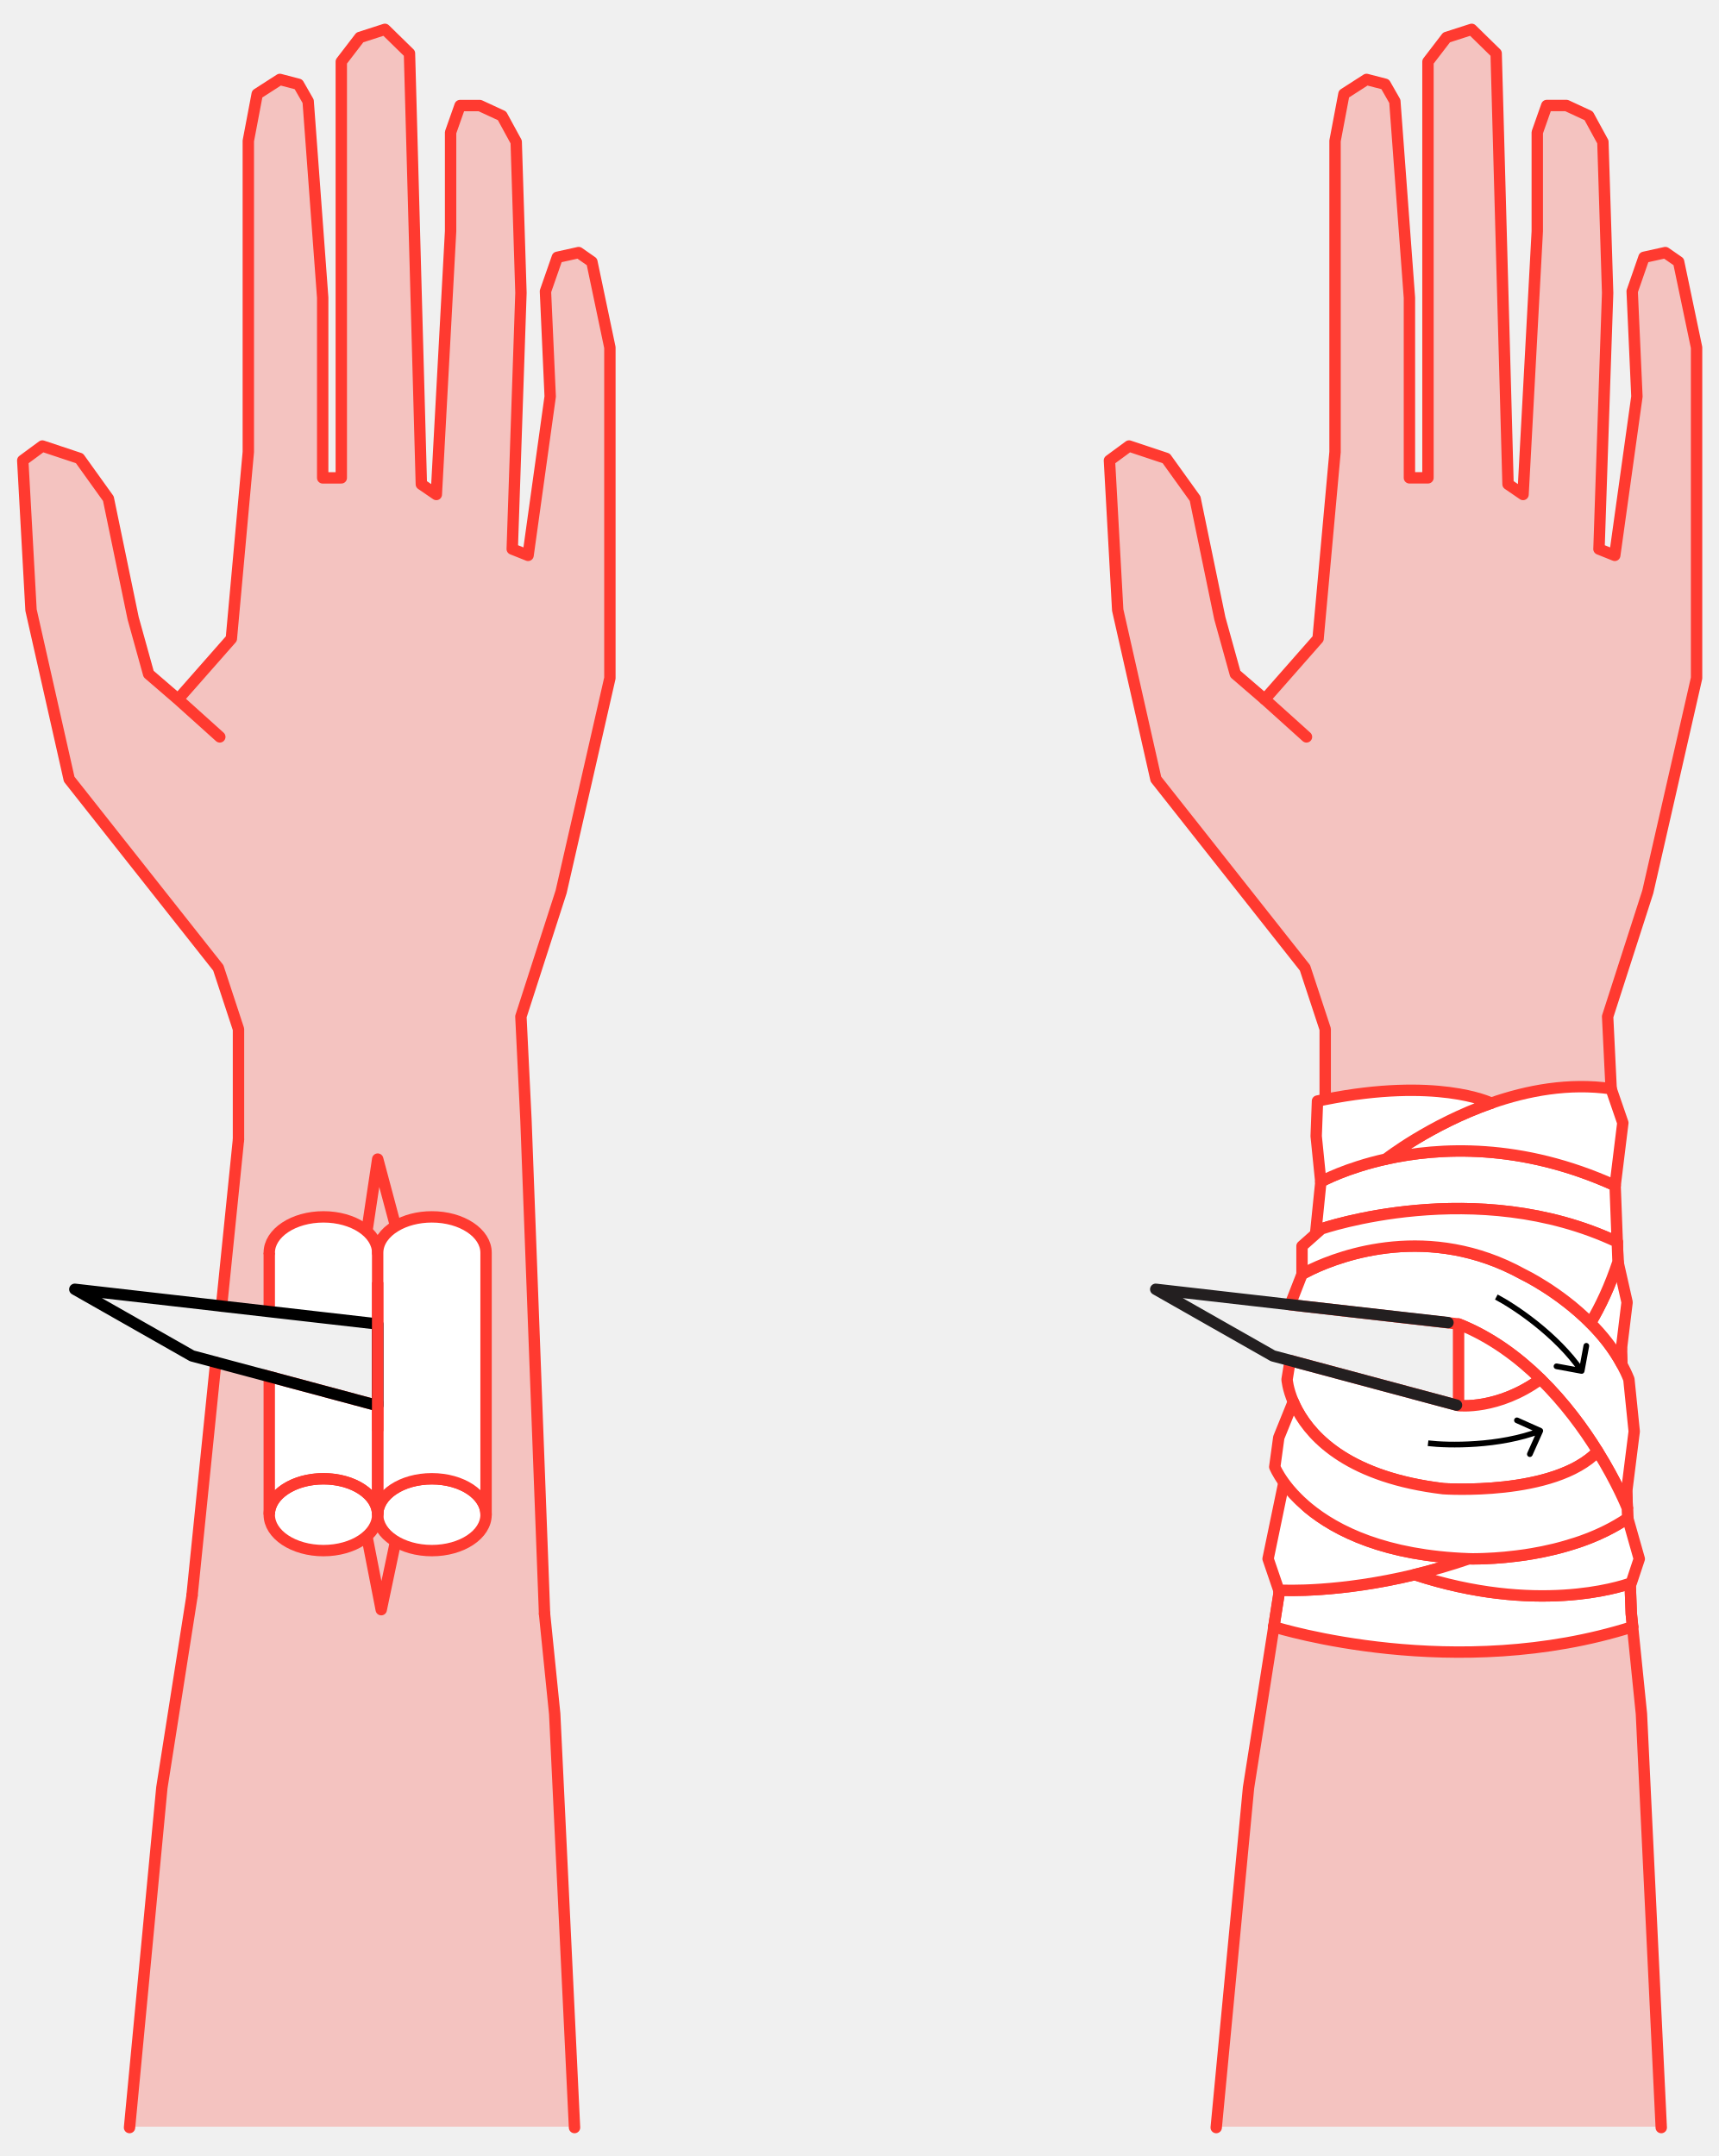
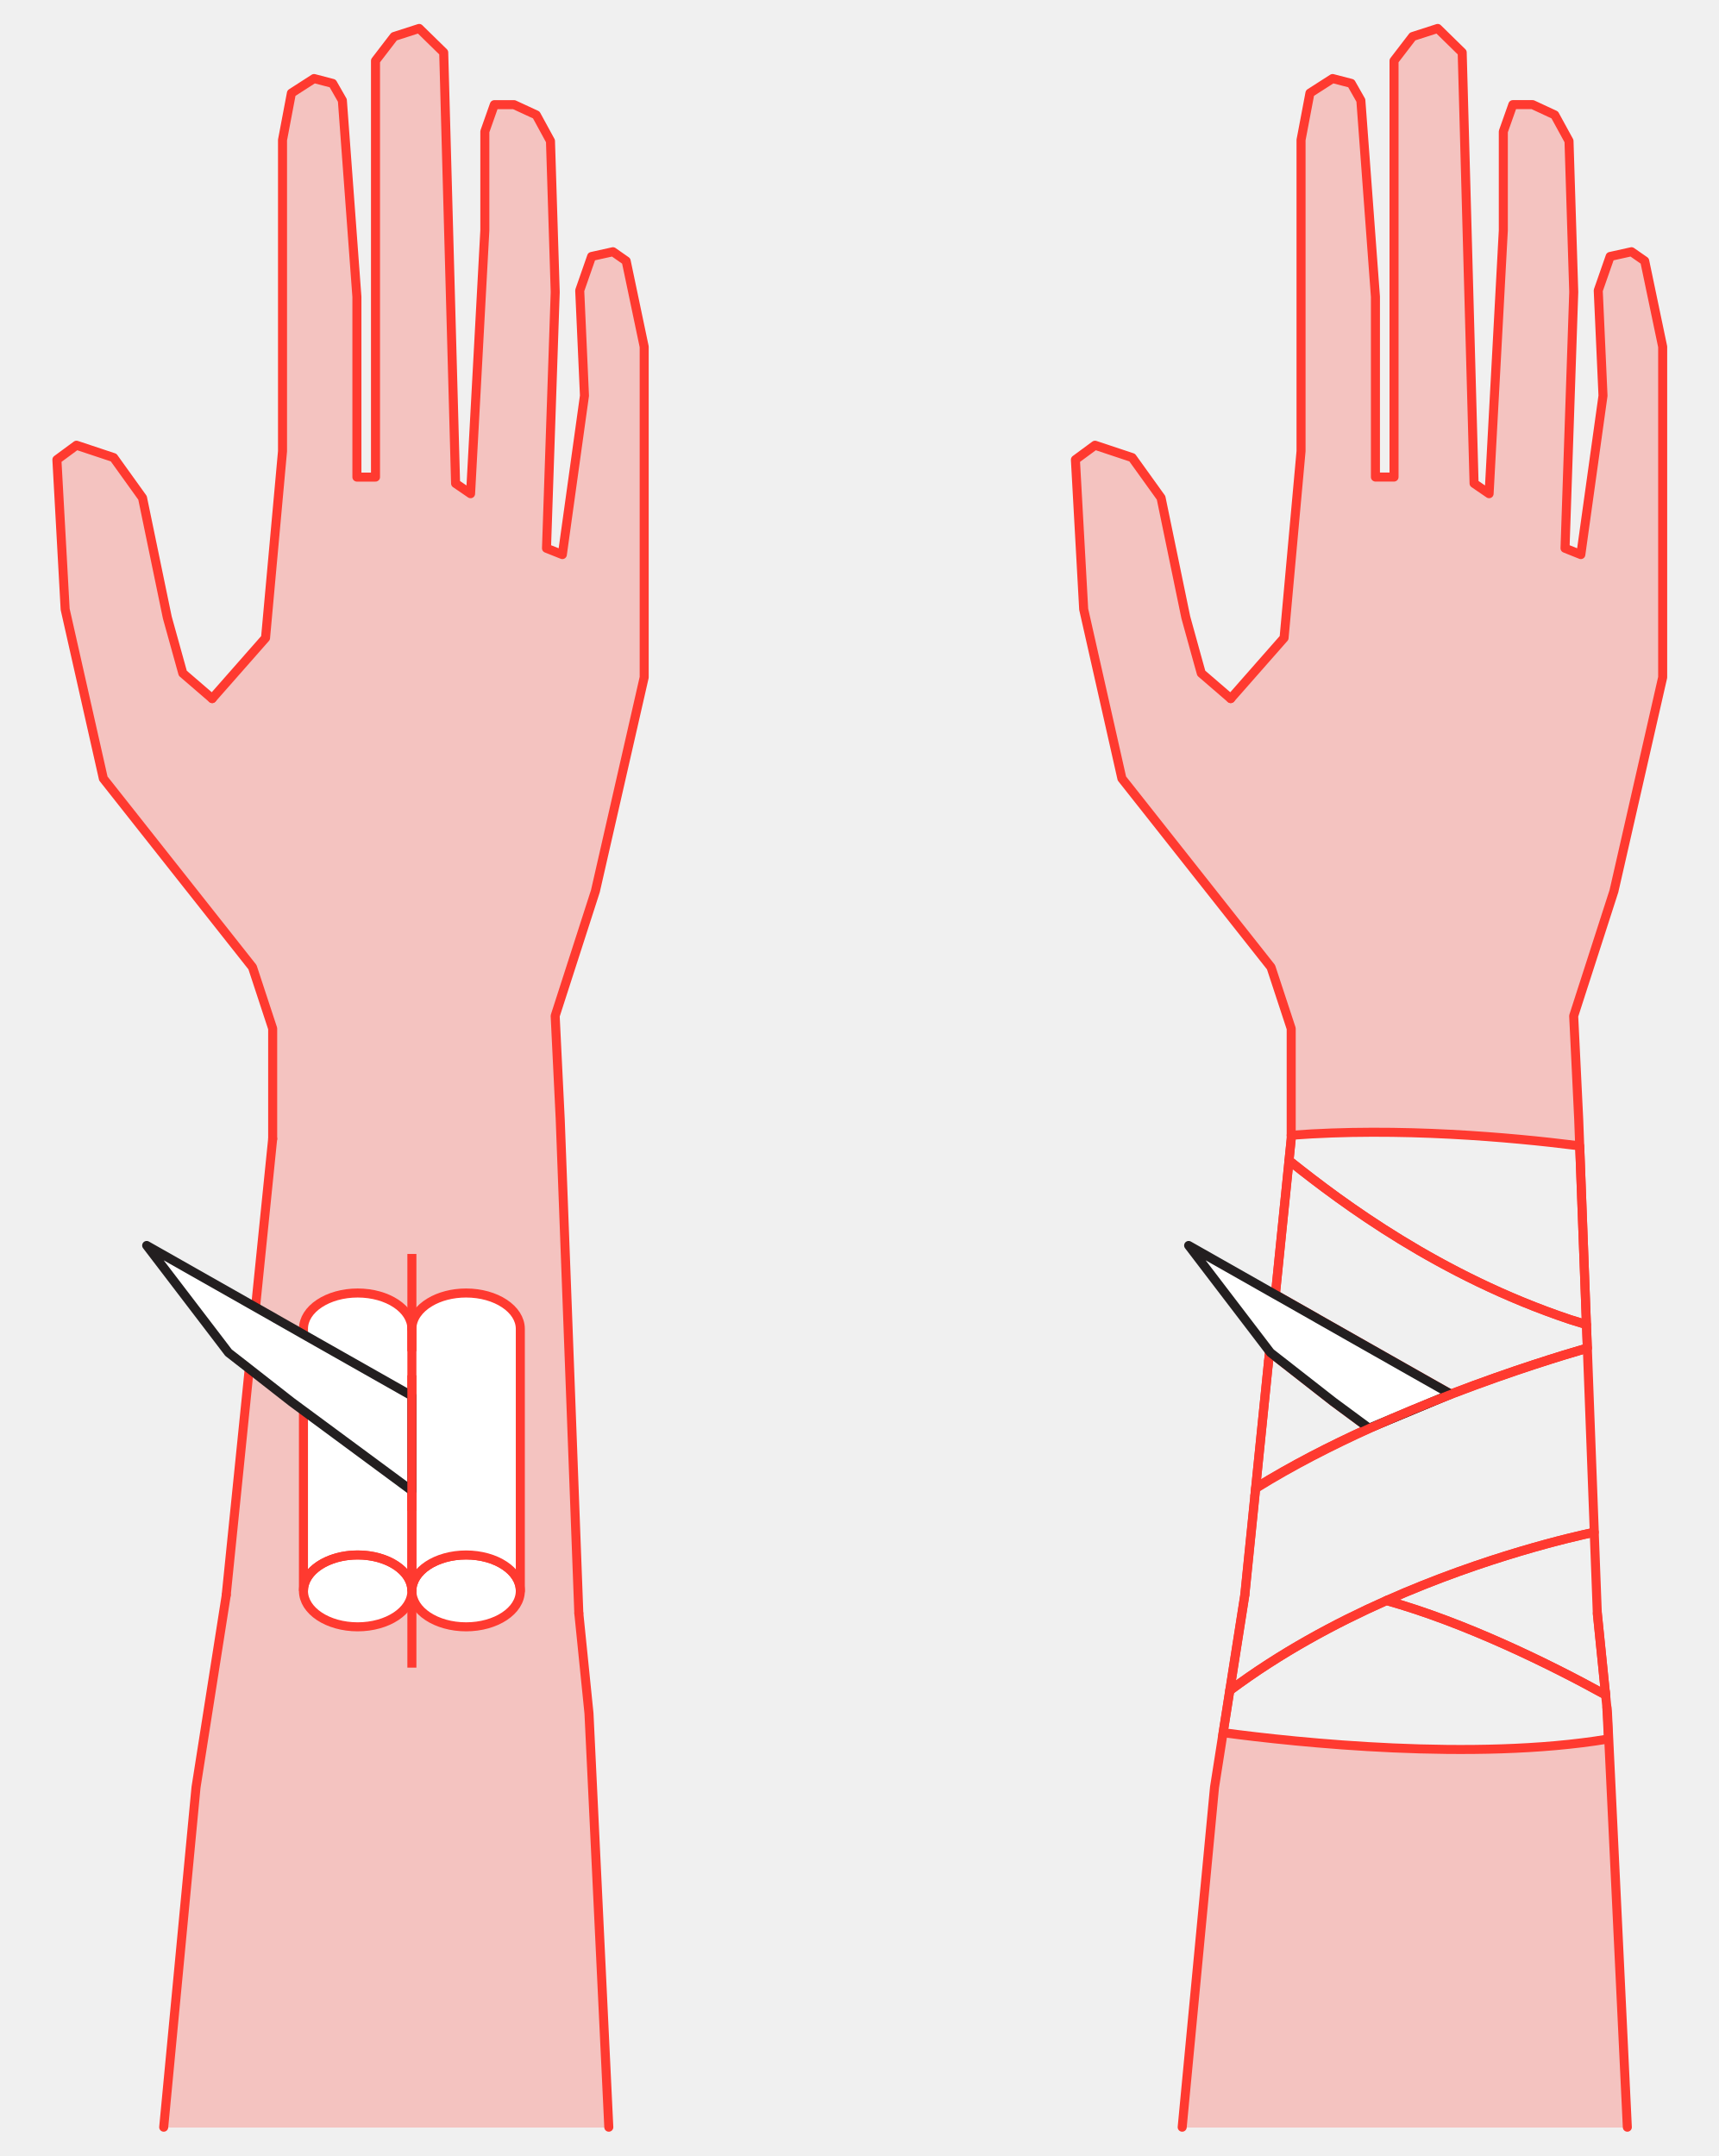
<svg xmlns="http://www.w3.org/2000/svg" width="302" height="379" viewBox="0 0 302 379" fill="none">
-   <path d="M41.916 200.307V180.921L38.37 170.141L12.162 136.977L5.452 107.239L4 80.943L7.443 78.405L13.971 80.578L19.047 87.654L23.402 108.682L26.123 118.479L31.287 122.929L38.632 129.536L31.287 122.929L40.663 112.276L43.645 79.46V24.767L45.208 16.526L49.19 13.963L52.458 14.82L54.163 17.803L56.718 52.324V84.005H59.986V10.838L63.254 6.579L67.656 5.159L71.971 9.379L74.058 85.124L76.691 86.924L79.198 40.648V23.276L80.863 18.556H84.338L88.232 20.357L90.731 24.942L91.564 51.491L90.033 96.514L92.817 97.625L96.704 69.695L95.871 51.213L97.957 45.232L101.709 44.4L104.033 46.026L107.198 61.097V119.2L98.624 156.775L91.556 178.7L92.444 196.873L95.713 283.683" stroke="#FF3A30" stroke-width="2" stroke-linecap="round" stroke-linejoin="round" />
-   <path d="M22.767 374L28.447 314.27L33.761 280.471" stroke="#FF3A30" stroke-width="2" stroke-linecap="round" stroke-linejoin="round" />
-   <path d="M100.98 374L97.497 301.277L95.713 283.683" stroke="#FF3A30" stroke-width="2" stroke-linecap="round" stroke-linejoin="round" />
-   <path d="M37.926 239.469L33.754 280.463" stroke="#FF3A30" stroke-width="2" stroke-linecap="round" stroke-linejoin="round" />
-   <path d="M41.916 200.3L38.934 229.601" stroke="#FF3A30" stroke-width="2" stroke-linecap="round" stroke-linejoin="round" />
-   <path opacity="0.25" d="M107.19 60.938V119.042L98.814 155.776L91.556 178.541L91.564 178.676L92.436 196.714L95.713 283.517L97.386 299.992L97.402 300.325V300.341L100.504 364.084L100.567 365.417L100.638 366.845L100.979 373.841H22.768L28.439 314.103L33.762 280.304L37.91 239.461L37.926 239.469L47.326 241.983L66.379 247.092V232.742L47.326 230.561L38.934 229.601L38.918 229.593L41.916 200.141V180.762L41.091 178.407L41.059 178.311L41.036 178.24L41.012 178.177L38.037 169.721L37.942 169.443L12.162 136.81L5.452 107.072L4.008 80.935L4 80.785L7.443 78.246L13.971 80.42L19.047 87.487L23.188 107.508L26.115 118.312L31.287 122.77L40.663 112.109L43.645 78.246V24.601L43.78 24.045L43.796 23.982L43.804 23.934L45.605 16.264L45.644 16.081L49.19 13.805L52.458 14.653L54.156 17.644L56.654 51.308V51.475L56.718 83.838H59.986V10.68L63.254 6.42L67.656 5L71.963 9.22L73.09 50L74.05 84.957L76.691 86.766L78.983 44.352L79.19 23.276V23.117L80.863 18.39H84.338L88.225 20.198L88.867 21.531L88.891 21.586L90.739 25.41L90.747 25.425L90.858 29.162L90.882 30.01L91.54 52.014L90.033 96.356H90.041L92.809 97.466L96.696 69.568V69.545L96.704 69.529L95.879 51.189V51.181L95.871 51.047L97.957 45.074L101.709 44.241L104.033 45.859L107.19 60.938Z" fill="#FF3A30" />
-   <path d="M64.483 216.458L66.387 203.758L69.536 215.546" stroke="#FF3A30" stroke-width="2" stroke-linecap="round" stroke-linejoin="round" />
-   <path d="M64.483 270.04L67.006 282.962L69.536 270.952" stroke="#FF3A30" stroke-width="2" stroke-linecap="round" stroke-linejoin="round" />
-   <path d="M66.379 266.264V263.884V247.092" stroke="#FF3A30" stroke-width="2" stroke-miterlimit="10" />
-   <path d="M66.379 232.743V220.226" stroke="#FF3A30" stroke-width="2" stroke-miterlimit="10" />
-   <path d="M75.906 272.578C81.167 272.578 85.432 269.751 85.432 266.264C85.432 262.777 81.167 259.95 75.906 259.95C70.644 259.95 66.379 262.777 66.379 266.264C66.379 269.751 70.644 272.578 75.906 272.578Z" fill="white" stroke="#FF3A30" stroke-width="2" stroke-linecap="round" stroke-linejoin="round" />
-   <path d="M66.379 247.092V263.884H47.326V241.983L66.379 247.092Z" fill="white" />
-   <path d="M66.379 219.361V232.742L47.326 230.561V219.361H66.379Z" fill="white" />
-   <path d="M56.852 272.578C62.114 272.578 66.379 269.751 66.379 266.264C66.379 262.777 62.114 259.95 56.852 259.95C51.591 259.95 47.326 262.777 47.326 266.264C47.326 269.751 51.591 272.578 56.852 272.578Z" fill="white" stroke="#FF3A30" stroke-width="2" stroke-linecap="round" stroke-linejoin="round" />
-   <path d="M47.326 220.225C47.326 216.743 51.593 213.911 56.852 213.911C62.111 213.911 66.379 216.743 66.379 220.225" fill="white" />
-   <path d="M47.326 220.225C47.326 216.743 51.593 213.911 56.852 213.911C62.111 213.911 66.379 216.743 66.379 220.225" stroke="#FF3A30" stroke-width="2" stroke-linecap="round" stroke-linejoin="round" />
-   <path d="M85.432 220.225V266.264C85.432 262.774 81.165 259.95 75.906 259.95C70.647 259.95 66.379 262.774 66.379 266.264V220.225C66.379 218.369 67.601 216.688 69.536 215.537C71.218 214.522 73.463 213.911 75.906 213.911C81.165 213.911 85.432 216.743 85.432 220.225Z" fill="white" stroke="#FF3A30" stroke-width="2" stroke-linecap="round" stroke-linejoin="round" />
-   <path d="M66.379 247.092V266.264C66.379 265.423 66.133 264.622 65.681 263.884C64.261 261.576 60.842 259.95 56.852 259.95C52.862 259.95 49.444 261.576 48.024 263.884C47.572 264.622 47.326 265.423 47.326 266.264V241.983L66.379 247.092Z" stroke="#FF3A30" stroke-width="2" stroke-miterlimit="10" />
-   <path d="M47.326 230.561V220.226" stroke="#FF3A30" stroke-width="2" stroke-miterlimit="10" />
-   <path d="M66.379 232.742V247.092L47.326 241.983L37.926 239.469L37.91 239.461L33.754 238.35L13.154 226.642L38.917 229.593L38.933 229.601L47.326 230.561L66.379 232.742Z" stroke="black" stroke-width="2" stroke-linecap="round" stroke-linejoin="round" />
-   <path d="M66.379 225.397V251.574" stroke="#FF3A30" stroke-width="2" stroke-miterlimit="10" />
-   <path d="M286.014 265.074C286.014 265.074 286.014 265.082 286.022 265.082L286.086 266.875L286.522 278.329" stroke="#FF3A30" stroke-width="2" stroke-linecap="round" stroke-linejoin="round" />
-   <path d="M222.295 122.929L231.671 112.268L234.653 79.452V78.246V24.759L234.812 23.934L236.216 16.518L236.613 16.264L240.19 13.963L243.458 14.812L245.164 17.803L247.662 51.475L247.726 52.324V83.838V83.997H250.986V83.838V10.838L250.994 10.83L254.254 6.579L258.664 5.159L262.971 9.379L265.058 85.116L267.699 86.924L270.198 40.648V23.276L271.863 18.548H275.338L279.233 20.357L279.899 21.586L281.731 24.942L281.747 25.41L281.922 30.986L282.564 51.483L282.548 51.983V52.014L282.12 64.531L281.049 96.356L281.041 96.514L283.817 97.625L287.712 69.687L287.704 69.568L286.879 51.205L286.887 51.189L288.957 45.232L292.709 44.4L295.041 46.018L298.198 61.097V119.042V119.2L289.624 156.775L282.572 178.676L282.564 178.7L283.183 191.392L283.445 196.873L283.881 208.414" stroke="#FF3A30" stroke-width="2" stroke-linecap="round" stroke-linejoin="round" />
-   <path d="M284.254 218.33L284.389 221.82V221.828L284.968 237.248L285.063 239.842" stroke="#FF3A30" stroke-width="2" stroke-linecap="round" stroke-linejoin="round" />
-   <path d="M229.632 129.536L222.295 122.929L217.123 118.471L214.402 108.682L210.055 87.646L204.979 80.579L198.451 78.405L195 80.943L196.452 107.231L203.17 136.969L229.37 170.141L232.924 180.921V200.3" stroke="#FF3A30" stroke-width="2" stroke-linecap="round" stroke-linejoin="round" />
-   <path d="M223.897 285.968L219.447 314.262L213.783 373.841L213.768 374" stroke="#FF3A30" stroke-width="2" stroke-linecap="round" stroke-linejoin="round" />
-   <path d="M286.95 285.968L288.41 300.341L288.505 301.269L291.511 364.084L291.979 373.841L291.987 374" stroke="#FF3A30" stroke-width="2" stroke-linecap="round" stroke-linejoin="round" />
-   <path d="M284.253 218.33C259.425 206.63 232.265 216.021 232.265 216.021L231.226 216.942L232.162 207.74C232.416 207.597 236.604 205.313 243.577 203.758C252.953 201.664 267.334 200.887 283.88 208.414L284.253 218.33Z" fill="white" stroke="#FF3A30" stroke-width="2" stroke-linecap="round" stroke-linejoin="round" />
-   <path d="M232.924 200.3L232.163 207.74" stroke="#FF3A30" stroke-width="2" stroke-linecap="round" stroke-linejoin="round" />
-   <path d="M231.226 216.941L230.6 223.097" stroke="#FF3A30" stroke-width="2" stroke-linecap="round" stroke-linejoin="round" />
-   <path d="M285.911 262.211L286.015 265.074C285.911 264.82 284.198 260.577 280.819 255.143C278.36 251.185 275.02 246.592 270.777 242.436C266.779 238.517 261.98 234.979 256.364 232.742L237.311 230.561L229.926 229.712H229.918L226.761 229.355L228.847 224.009C228.847 224.009 229.466 223.644 230.592 223.105H230.6C235.692 220.685 251.192 214.887 267.699 224.009C267.699 224.009 273.989 226.992 279.542 232.568C281.612 234.638 283.579 237.066 285.063 239.842C285.071 239.842 285.071 239.85 285.071 239.85C285.531 240.699 285.943 241.563 286.3 242.467L287.236 251.629L285.911 262.179V262.211Z" fill="white" stroke="#FF3A30" stroke-width="2" stroke-linecap="round" stroke-linejoin="round" />
-   <path d="M286.022 265.082C286.022 265.082 286.014 265.082 286.014 265.074L285.911 262.211L286.022 265.082Z" stroke="#FF3A30" stroke-width="2" stroke-linecap="round" stroke-linejoin="round" />
-   <path opacity="0.25" d="M229.95 265.09L226.206 266.177L226.65 261.846C227.491 262.845 228.569 263.956 229.95 265.09Z" fill="white" />
-   <path d="M286.95 285.968C255.848 295.835 224.857 286.269 223.897 285.968L224.762 280.463L224.857 279.527C225.896 279.59 235.438 279.987 248.653 276.798C269.92 283.778 284.682 278.987 286.522 278.329L286.72 283.675L286.95 285.968Z" fill="white" stroke="#FF3A30" stroke-width="2" stroke-linecap="round" stroke-linejoin="round" />
-   <path d="M224.849 279.527H224.857L224.762 280.463L223.897 285.968H223.881L224.77 280.304L224.849 279.527Z" stroke="#FF3A30" stroke-width="2" stroke-linecap="round" stroke-linejoin="round" />
-   <path d="M286.966 285.96C286.966 285.96 286.958 285.96 286.95 285.968L286.72 283.675L286.522 278.329L286.72 283.517L286.966 285.96Z" stroke="#FF3A30" stroke-width="2" stroke-linecap="round" stroke-linejoin="round" />
-   <path opacity="0.25" d="M291.987 373.841H213.775L219.447 314.104L223.881 285.968H223.897C224.857 286.269 255.848 295.836 286.95 285.968C286.95 285.968 286.956 285.965 286.966 285.96L288.394 299.992L288.41 300.341L291.511 364.085L291.987 373.841Z" fill="#FF3A30" />
-   <path opacity="0.25" d="M298.198 60.938V119.042L289.822 155.776L282.564 178.541L283.183 191.392C275.766 190.313 268.421 191.717 262.115 193.914H262.107C261.71 193.724 252.437 189.385 232.924 193.272V180.762L228.95 169.443L203.17 136.81L196.459 107.072L195.008 80.785L198.45 78.246L204.979 80.42L210.055 87.487L214.196 107.508L217.123 118.312L222.295 122.77L231.671 112.109L234.653 78.246V24.601L236.652 16.081L240.198 13.805L243.466 14.653L245.163 17.644L247.662 51.308L247.725 83.838H250.994V10.68L254.262 6.42L258.664 5L262.971 9.22L264.098 50L265.057 84.957L267.699 86.766L269.991 44.352L270.197 23.117L271.871 18.39H275.345L279.232 20.198L281.755 25.425L282.548 52.014L281.041 96.356L283.817 97.466L287.712 69.529L286.879 51.047L288.965 45.074L292.717 44.241L295.041 45.859L298.198 60.938Z" fill="#FF3A30" />
-   <path d="M270.777 242.436C263.281 247.901 256.364 247.092 256.364 247.092V232.742C261.98 234.979 266.779 238.517 270.777 242.436Z" fill="white" stroke="#FF3A30" stroke-width="2" stroke-linecap="round" stroke-linejoin="round" />
-   <path d="M284.975 237.209L285.07 239.85C285.07 239.85 285.071 239.842 285.063 239.842C283.579 237.066 281.612 234.639 279.542 232.568C281.319 229.618 282.968 226.08 284.388 221.828V221.86L285.983 228.927L284.975 237.185V237.209Z" fill="white" stroke="#FF3A30" stroke-width="2" stroke-linecap="round" stroke-linejoin="round" />
-   <path d="M284.975 237.208L284.967 237.247" stroke="#FF3A30" stroke-width="2" stroke-linecap="round" stroke-linejoin="round" />
-   <path d="M280.819 255.143C273.149 263.075 253.691 261.695 253.691 261.695C237.414 259.752 230.775 252.946 228.07 247.988C228.062 247.988 228.062 247.98 228.062 247.98C227.76 247.425 227.514 246.909 227.308 246.417C226.317 244.109 226.221 242.491 226.221 242.491L226.761 239.159L228.903 239.731H228.91L237.311 241.983L256.364 247.092C256.364 247.092 263.281 247.901 270.777 242.435C275.021 246.592 278.36 251.185 280.819 255.143Z" fill="white" stroke="#FF3A30" stroke-width="2" stroke-linecap="round" stroke-linejoin="round" />
-   <path d="M284.388 221.82C282.968 226.08 281.318 229.617 279.542 232.568C273.989 226.992 267.699 224.009 267.699 224.009C251.192 214.887 235.692 220.686 230.6 223.097H230.592C229.465 223.644 228.847 224.009 228.847 224.009V219.052L231.21 216.957L231.226 216.942L232.265 216.021C232.265 216.021 259.425 206.63 284.253 218.33H284.261L284.388 221.82Z" fill="white" stroke="#FF3A30" stroke-width="2" stroke-linecap="round" stroke-linejoin="round" />
-   <path d="M258.18 274.014C254.849 275.156 251.66 276.068 248.654 276.798C235.439 279.987 225.896 279.59 224.857 279.527H224.762L222.882 274.014L225.666 260.593L226.681 261.648L229.949 265.09C234.86 269.143 243.498 273.498 258.18 274.014Z" fill="white" stroke="#FF3A30" stroke-width="2" stroke-linecap="round" stroke-linejoin="round" />
-   <path d="M288.124 274.03L286.72 278.258C286.72 278.258 286.657 278.282 286.522 278.329C284.682 278.988 269.92 283.779 248.654 276.798C251.66 276.069 254.849 275.156 258.18 274.014H258.259C258.339 274.022 258.474 274.022 258.672 274.022C258.958 274.03 259.354 274.03 259.846 274.014H259.981C260.243 274.014 260.536 273.998 260.845 273.99C261.393 273.974 262.019 273.943 262.709 273.895C263.852 273.824 265.168 273.705 266.604 273.522C267.12 273.459 267.635 273.387 268.183 273.308C268.207 273.3 268.238 273.3 268.262 273.292C268.603 273.245 268.952 273.189 269.301 273.126C269.872 273.023 270.459 272.919 271.054 272.801C271.173 272.777 271.3 272.753 271.419 272.721C271.919 272.618 272.426 272.507 272.942 272.38C273.085 272.356 273.236 272.317 273.378 272.277C273.957 272.134 274.536 271.983 275.123 271.809C275.71 271.65 276.297 271.468 276.892 271.27C277.146 271.19 277.408 271.103 277.662 271.016C277.701 271 277.733 270.992 277.773 270.976C277.86 270.952 277.939 270.921 278.027 270.889C278.098 270.865 278.169 270.833 278.241 270.81C278.582 270.683 278.923 270.556 279.256 270.429C279.288 270.421 279.312 270.405 279.343 270.397C279.55 270.31 279.756 270.23 279.954 270.143C280.176 270.056 280.39 269.969 280.613 269.866C280.795 269.786 280.977 269.707 281.16 269.62C281.533 269.453 281.905 269.279 282.27 269.096C282.921 268.771 283.571 268.422 284.206 268.057C284.848 267.684 285.475 267.296 286.086 266.875C286.086 266.867 286.094 266.867 286.094 266.867L288.124 274.03Z" fill="white" stroke="#FF3A30" stroke-width="2" stroke-linecap="round" stroke-linejoin="round" />
-   <path d="M286.094 266.867C286.094 266.867 286.086 266.867 286.086 266.875C285.475 267.295 284.848 267.684 284.206 268.057C283.571 268.429 282.929 268.771 282.27 269.096C281.905 269.278 281.533 269.453 281.16 269.619C280.977 269.707 280.795 269.786 280.612 269.865C280.39 269.968 280.176 270.056 279.954 270.143C279.756 270.23 279.55 270.309 279.343 270.397C279.312 270.405 279.288 270.42 279.256 270.428C278.923 270.555 278.582 270.682 278.241 270.809C278.169 270.833 278.098 270.865 278.027 270.888C277.939 270.92 277.86 270.952 277.773 270.976C277.479 271.079 277.186 271.174 276.892 271.269C276.297 271.46 275.71 271.642 275.123 271.809C274.536 271.983 273.957 272.134 273.378 272.277C273.236 272.316 273.085 272.356 272.942 272.38C272.426 272.507 271.919 272.618 271.419 272.721C271.3 272.752 271.173 272.776 271.054 272.8C270.459 272.919 269.872 273.022 269.301 273.125C268.952 273.189 268.603 273.244 268.262 273.292C268.238 273.3 268.206 273.3 268.183 273.308C267.635 273.387 267.12 273.458 266.604 273.522C265.168 273.704 263.852 273.823 262.709 273.895C262.019 273.942 261.393 273.974 260.845 273.99C260.536 273.998 260.243 274.014 259.981 274.014C259.544 274.03 259.172 274.03 258.886 274.03C258.569 274.03 258.371 274.022 258.259 274.014C258.212 274.014 258.18 274.014 258.18 274.014C243.498 273.498 234.859 269.143 229.949 265.09C229.775 264.947 229.608 264.804 229.45 264.67C229.116 264.384 228.815 264.106 228.522 263.829C228.379 263.694 228.236 263.551 228.101 263.416C227.831 263.147 227.57 262.877 227.332 262.623C227.094 262.361 226.864 262.099 226.657 261.854H226.65C226.277 261.401 225.944 260.981 225.666 260.592C224.484 258.958 224.056 257.864 224.056 257.864L224.762 252.708L227.308 246.417C227.514 246.909 227.76 247.425 228.061 247.972C228.061 247.972 228.061 247.988 228.069 247.988C230.774 252.946 237.414 259.752 253.69 261.695C253.69 261.695 273.148 263.075 280.819 255.143C284.198 260.577 285.911 264.82 286.014 265.074C286.014 265.074 286.017 265.077 286.022 265.082L286.094 266.867Z" fill="white" stroke="#FF3A30" stroke-width="2" stroke-linecap="round" stroke-linejoin="round" />
-   <path d="M223.882 285.968H223.873" stroke="#FF3A30" stroke-width="2" stroke-linecap="round" stroke-linejoin="round" />
-   <path d="M285.237 197.389L283.889 208.351V208.414C267.334 200.887 252.953 201.664 243.577 203.758C243.577 203.758 251.343 197.682 262.107 193.914H262.115C268.421 191.717 275.766 190.313 283.183 191.392V191.416L285.237 197.389Z" fill="white" stroke="#FF3A30" stroke-width="2" stroke-linecap="round" stroke-linejoin="round" />
-   <path d="M262.107 193.914C251.343 197.682 243.577 203.758 243.577 203.758C236.605 205.313 232.416 207.598 232.163 207.74C232.155 207.748 232.147 207.748 232.147 207.748L231.338 199.721L231.568 193.55C232.028 193.454 232.48 193.359 232.924 193.272C252.437 189.385 261.71 193.724 262.107 193.914Z" fill="white" stroke="#FF3A30" stroke-width="2" stroke-linecap="round" stroke-linejoin="round" />
-   <path d="M262.124 193.922H262.115" stroke="#FF3A30" stroke-width="2" stroke-linecap="round" stroke-linejoin="round" />
-   <path d="M256 247L227.911 239.469L227.895 239.461L223.738 238.35L203.138 226.642L228.902 229.593L228.918 229.601L254.5 232.5" stroke="#231F20" stroke-width="2" stroke-linecap="round" stroke-linejoin="round" />
-   <path d="M277.909 241.492C278.18 241.542 278.441 241.363 278.492 241.091L279.311 236.666C279.361 236.395 279.182 236.134 278.91 236.084C278.639 236.033 278.378 236.213 278.328 236.484L277.599 240.417L273.666 239.689C273.395 239.639 273.134 239.818 273.084 240.09C273.033 240.361 273.213 240.622 273.484 240.672L277.909 241.492ZM262.767 228.442C265.897 230.09 273.252 234.976 277.588 241.283L278.412 240.717C273.948 234.224 266.436 229.244 263.233 227.558L262.767 228.442Z" fill="black" />
-   <path d="M270.932 251.057C271.184 251.17 271.297 251.466 271.185 251.718L269.348 255.826C269.235 256.078 268.94 256.191 268.687 256.078C268.435 255.965 268.322 255.67 268.435 255.418L270.068 251.766L266.416 250.133C266.164 250.021 266.051 249.725 266.164 249.473C266.276 249.221 266.572 249.108 266.824 249.22L270.932 251.057ZM251.059 253.207C254.571 253.627 263.4 253.778 270.55 251.046L270.907 251.981C263.546 254.793 254.535 254.63 250.941 254.2L251.059 253.207Z" fill="black" />
+   <path d="M37.294 122.8L46.672 112.145L49.656 79.32V24.614L51.219 16.37L55.202 13.807L58.471 14.664L60.176 17.647L62.731 52.177V83.867H66V10.681L69.269 6.42L73.673 5L77.989 9.221L80.076 84.986L82.71 86.787L85.217 40.498V23.122L86.883 18.401H90.359L94.254 20.202L96.754 24.788L97.587 51.344L96.055 96.379L98.84 97.49L102.728 69.553L101.895 51.066L103.982 45.084L107.735 44.251L110.059 45.877L113.225 60.953V119.071L104.648 156.656L97.579 178.586L98.467 196.764L101.736 283.597" stroke="#FF3A30" stroke-width="1.587" stroke-linecap="round" stroke-linejoin="round" />
+   <path d="M47.926 200.199V180.808L44.379 170.025L18.164 136.852L11.452 107.106L10 80.804L13.444 78.265L19.973 80.439L25.051 87.516L29.407 108.55L32.129 118.349L37.294 122.8" stroke="#FF3A30" stroke-width="1.587" stroke-linecap="round" stroke-linejoin="round" />
+   <path d="M28.773 373.937L34.453 314.192L39.769 280.384" stroke="#FF3A30" stroke-width="1.587" stroke-linecap="round" stroke-linejoin="round" />
+   <path d="M107.005 373.936L103.522 301.195L101.736 283.597" stroke="#FF3A30" stroke-width="1.587" stroke-linecap="round" stroke-linejoin="round" />
+   <path d="M43.935 239.371L39.761 280.375" stroke="#FF3A30" stroke-width="1.587" stroke-linecap="round" stroke-linejoin="round" />
+   <path d="M47.926 200.192L44.943 229.501" stroke="#FF3A30" stroke-width="1.587" stroke-linecap="round" stroke-linejoin="round" />
+   <path opacity="0.25" d="M113.217 61.016V119.135L104.839 155.878L97.579 178.65L97.587 178.785L98.459 196.827L101.736 283.652L103.41 300.132L103.426 300.465V300.481L106.529 364.241L106.592 365.574L106.663 367.002L107.005 374H28.773L34.446 314.247L39.77 280.439L43.919 239.585L43.935 239.593L53.337 242.108L72.395 247.218V232.865L53.337 238.784L44.943 229.723L44.927 229.715L47.926 200.255V180.871L47.101 178.515L47.069 178.42L47.045 178.348L47.021 178.285L44.046 169.827L43.951 169.549L18.164 136.908L11.452 107.162L10.008 81.018L10 80.868L13.444 78.329L19.973 80.503L25.051 87.572L29.193 107.598L32.121 118.405L37.294 122.864L46.672 112.2L49.656 78.329V24.669L49.791 24.114L49.806 24.05L49.814 24.003L51.615 16.33L51.655 16.148L55.202 13.87L58.471 14.72L60.169 17.711L62.668 51.384V51.55L62.731 83.922H66V10.744L69.269 6.484L73.673 5.063L77.981 9.285L79.108 50.075L80.068 85.041L82.71 86.85L85.003 44.425L85.209 23.344V23.185L86.883 18.457H90.359L94.246 20.266L94.889 21.599L94.913 21.654L96.761 25.478L96.769 25.494L96.88 29.231L96.904 30.08L97.563 52.09L96.055 96.443H96.063L98.832 97.553L102.72 69.649V69.625L102.728 69.609L101.903 51.265V51.257L101.895 51.122L103.982 45.148L107.735 44.314L110.059 45.933L113.217 61.016Z" fill="#FF3A30" />
+   <path d="M72.395 266.173V263.793V246.996" stroke="#FF3A30" stroke-width="1.587" stroke-miterlimit="10" />
+   <path d="M72.395 249.075V236.554" stroke="#FF3A30" stroke-width="1.587" stroke-miterlimit="10" />
+   <path d="M81.924 285.977C87.187 285.977 91.453 283.149 91.453 279.661C91.453 276.173 87.187 273.346 81.924 273.346C76.662 273.346 72.395 276.173 72.395 279.661C72.395 283.149 76.662 285.977 81.924 285.977Z" fill="white" stroke="#FF3A30" stroke-width="1.587" stroke-linecap="round" stroke-linejoin="round" />
+   <path d="M72.395 260.484V277.281H53.337V246.131L72.395 260.484Z" fill="white" />
+   <path d="M72.395 232.746V246.131L53.337 243.949V232.746H72.395Z" fill="white" />
+   <path d="M62.866 285.977C68.129 285.977 72.395 283.149 72.395 279.661C72.395 276.173 68.129 273.346 62.866 273.346C57.603 273.346 53.337 276.173 53.337 279.661C53.337 283.149 57.603 285.977 62.866 285.977Z" fill="white" stroke="#FF3A30" stroke-width="1.587" stroke-linecap="round" stroke-linejoin="round" />
+   <path d="M53.337 233.611C53.337 230.127 57.606 227.295 62.866 227.295C68.127 227.295 72.395 230.127 72.395 233.611" fill="white" />
+   <path d="M53.337 233.611C53.337 230.127 57.606 227.295 62.866 227.295C68.127 227.295 72.395 230.127 72.395 233.611" stroke="#FF3A30" stroke-width="1.587" stroke-linecap="round" stroke-linejoin="round" />
+   <path d="M91.453 233.611V279.661C91.453 276.17 87.185 273.346 81.924 273.346C76.664 273.346 72.395 276.17 72.395 279.661V233.611C72.395 231.754 73.617 230.072 75.553 228.921C77.235 227.906 79.481 227.295 81.924 227.295C87.185 227.295 91.453 230.127 91.453 233.611Z" fill="white" stroke="#FF3A30" stroke-width="1.587" stroke-linecap="round" stroke-linejoin="round" />
+   <path d="M72.395 260.484V279.661C72.395 278.82 72.149 278.019 71.697 277.281C70.277 274.972 66.857 273.346 62.866 273.346C58.875 273.346 55.456 274.972 54.035 277.281C53.583 278.019 53.337 278.82 53.337 279.661V246.131L72.395 260.484Z" stroke="#FF3A30" stroke-width="1.587" stroke-miterlimit="10" />
+   <path d="M53.337 243.949V233.611" stroke="#FF3A30" stroke-width="1.587" stroke-miterlimit="10" />
+   <path d="M72.395 237.538V220.432" stroke="#FF3A30" stroke-width="1.587" stroke-miterlimit="10" />
+   <path d="M72.395 293.15V280.629" stroke="#FF3A30" stroke-width="1.587" stroke-miterlimit="10" />
+   <path d="M72.395 245.385V262.063L51.234 246.433L43.578 240.442L43.562 240.426L40.166 237.784L38.54 235.65L25.781 218.94L48.346 231.738L48.362 231.754L55.709 235.928L66.936 242.291L72.395 245.385Z" fill="white" stroke="#231F20" stroke-width="1.587" stroke-linecap="round" stroke-linejoin="round" />
+   <path d="M72.395 265.602V241.767" stroke="#FF3A30" stroke-width="1.587" stroke-miterlimit="10" />
+   <path d="M280.218 269.291V269.355C276.703 270.092 261.176 273.584 243.696 281.359C234.612 285.398 224.963 290.603 216.164 297.18L218.798 280.439L220.719 261.539C227.034 257.628 233.882 254.121 240.642 251.058L254.995 245.068C255.09 245.028 255.185 244.988 255.272 244.957C265.674 240.966 274.537 238.252 278.996 236.967L280.218 269.291Z" stroke="#FF3A30" stroke-width="1.587" stroke-linecap="round" stroke-linejoin="round" />
+   <path opacity="0.25" d="M254.987 245.068L240.634 251.058L234.374 246.433L226.709 240.442L226.693 240.426L223.305 237.784L223.163 237.594L223.964 229.723L223.948 229.715L224.162 227.581L231.486 231.738L231.502 231.754L238.841 235.92L250.076 242.291L254.987 245.068Z" fill="#FF3A30" />
+   <path opacity="0.25" d="M286.026 373.937V374H207.794L213.467 314.247L214.99 304.591C228.042 306.336 259.057 309.613 282.543 305.725C282.559 305.725 282.583 305.725 282.598 305.725C282.63 305.717 282.662 305.717 282.694 305.71H282.702L285.09 354.712L285.129 355.592L285.55 364.249L285.613 365.582L285.685 367.01L286.026 373.944V373.937Z" fill="#FF3A30" />
+   <path opacity="0.25" d="M292.239 61.016V119.135L283.86 155.878L283.812 156.021L278.441 172.874L276.6 178.642L277.481 196.764L277.655 201.453H277.647C277.243 201.39 276.981 201.35 276.981 201.35C265.825 199.953 245.974 198.113 226.947 199.565V180.871L226.122 178.515L226.09 178.42L226.067 178.348L226.043 178.285V178.261L226.027 178.245L223.075 169.851V169.827L222.98 169.549L197.194 136.908L190.481 107.162V107.098L189.029 80.868L192.473 78.329L199.003 80.503L204.081 87.572L208.222 107.598L208.294 107.868L210.38 115.58L211.15 118.405L216.323 122.864L225.702 112.2L225.884 110.145L228.685 78.329V24.669L228.82 24.114L228.836 24.05V24.003L230.645 16.33L230.684 16.148L234.231 13.87L237.5 14.72L239.198 17.711L241.697 51.384V51.654L241.753 79.876V83.859L241.761 83.922H245.03V10.744L248.298 6.484L252.702 5.063L257.01 9.285L259.097 84.978V85.041L261.739 86.85V86.787L264.032 44.425V44.298L264.238 23.344V23.185L265.913 18.457H269.388L273.276 20.266L273.918 21.599L273.942 21.654L275.791 25.478V25.494L275.91 29.231L275.934 30.08L276.592 52.042L275.085 96.379V96.443H275.093L277.862 97.553L281.749 69.649V69.609L281.757 69.545L280.924 51.114L283.011 45.148L286.764 44.314L289.089 45.933L292.246 61.016H292.239Z" fill="#FF3A30" />
+   <path d="M278.996 236.967L277.655 201.453L277.481 196.764L276.6 178.634V178.586L278.361 173.112L278.441 172.874L283.669 156.656L283.812 156.021L283.82 156.005L292.238 119.071V61.016V60.953L289.081 45.87L286.756 44.251L283.003 45.084L280.916 51.059V51.106L281.749 69.545L281.741 69.625L277.854 97.49L275.077 96.379L276.584 52.042L276.608 51.336L275.775 24.788L273.268 20.202L269.38 18.393H265.904L264.23 23.122V23.185V23.344V40.498L264.024 44.298V44.322L261.731 86.787L259.089 84.978L257.002 9.285V9.221L252.694 5L248.29 6.42L245.021 10.681V10.744V83.859H241.753V52.177L239.19 17.647L237.492 14.656L234.223 13.807L230.24 16.362L228.677 24.606V24.669V78.329V79.313L225.924 109.622L225.876 110.145L225.694 112.137L216.315 122.8" stroke="#FF3A30" stroke-width="1.587" stroke-linecap="round" stroke-linejoin="round" />
+   <path d="M278.837 232.849H278.83C277.195 232.341 275.926 231.952 275.926 231.952C253.003 224.264 235.905 211.442 226.947 204.309C226.947 204.309 226.797 204.198 226.566 204.016L226.947 200.255V199.565C245.974 198.113 265.825 199.953 276.981 201.35C276.981 201.35 277.243 201.39 277.647 201.453H277.655L278.837 232.849Z" stroke="#FF3A30" stroke-width="1.587" stroke-linecap="round" stroke-linejoin="round" />
+   <path d="M216.315 122.8L211.142 118.341L210.372 115.58L208.429 108.55L208.286 107.868L204.073 87.509L198.995 80.439L192.465 78.265L189.021 80.804V80.868L190.473 107.098L197.186 136.844L223.401 170.025L226.947 180.808V180.871V199.565" stroke="#FF3A30" stroke-width="1.587" stroke-linecap="round" stroke-linejoin="round" />
+   <path d="M207.786 373.937L213.467 314.192L218.783 280.384" stroke="#FF3A30" stroke-width="1.587" stroke-linecap="round" stroke-linejoin="round" />
+   <path d="M282.209 297.95H282.202M282.202 297.95C272.252 292.459 257.391 285.191 243.688 281.359C261.168 273.583 276.695 270.092 280.21 269.354L280.75 283.589V283.652L282.202 297.95Z" stroke="#FF3A30" stroke-width="1.587" stroke-linecap="round" stroke-linejoin="round" />
+   <path d="M282.432 300.132L282.543 301.187L286.026 373.937" stroke="#FF3A30" stroke-width="1.587" stroke-linecap="round" stroke-linejoin="round" />
+   <path d="M282.21 297.95L280.758 283.589" stroke="#FF3A30" stroke-width="1.587" stroke-linecap="round" stroke-linejoin="round" />
+   <path d="M222.956 239.371L218.783 280.375" stroke="#FF3A30" stroke-width="1.587" stroke-linecap="round" stroke-linejoin="round" />
+   <path d="M278.996 236.967C274.537 238.252 265.674 240.966 255.273 244.957C255.185 244.989 255.09 245.028 254.995 245.068L250.084 242.291L238.849 235.92L231.509 231.754L231.494 231.738L224.17 227.581L226.574 204.016C226.804 204.198 226.955 204.309 226.955 204.309C235.913 211.442 253.011 224.264 275.933 231.953C275.933 231.953 277.203 232.341 278.837 232.849H278.845L279.004 236.967H278.996Z" stroke="#FF3A30" stroke-width="1.587" stroke-linecap="round" stroke-linejoin="round" />
+   <path d="M223.964 229.501L224.162 227.581L226.558 204.008L226.947 200.192" stroke="#FF3A30" stroke-width="1.587" stroke-linecap="round" stroke-linejoin="round" />
+   <path d="M240.634 251.058C233.874 254.121 227.026 257.628 220.711 261.539L222.94 239.585H222.956L223.162 237.594L223.305 237.784L226.693 240.426L226.709 240.442L234.374 246.433L240.634 251.058Z" stroke="#FF3A30" stroke-width="1.587" stroke-miterlimit="10" />
+   <path d="M222.956 239.371L223.139 237.57L223.964 229.501" stroke="#FF3A30" stroke-width="1.587" stroke-miterlimit="10" />
+   <path d="M254.987 245.068L240.634 251.058L234.374 246.433L226.709 240.442L226.693 240.426L223.305 237.784L223.162 237.594L223.139 237.57L221.671 235.642L208.92 218.94L224.154 227.581H224.162L231.486 231.738L231.501 231.754L238.841 235.92L250.076 242.291L254.987 245.068Z" fill="white" stroke="#231F20" stroke-width="1.587" stroke-linecap="round" stroke-linejoin="round" />
+   <path d="M280.329 269.331H280.321C280.321 269.331 280.25 269.307 280.21 269.291" stroke="#FF3A30" stroke-width="1.587" stroke-miterlimit="10" />
+   <path d="M226.568 204.017L226.559 204.008" stroke="#FF3A30" stroke-width="1.587" stroke-miterlimit="10" />
+   <path d="M220.712 261.54L220.703 261.548" stroke="#FF3A30" stroke-width="1.587" stroke-miterlimit="10" />
+   <path d="M280.313 269.331C280.313 269.331 280.257 269.347 280.218 269.355" stroke="#FF3A30" stroke-width="1.587" stroke-miterlimit="10" />
+   <path d="M282.701 305.702H282.693C282.693 305.702 282.63 305.71 282.598 305.718C282.582 305.718 282.558 305.718 282.543 305.718C259.057 309.606 228.042 306.329 214.99 304.583L216.156 297.18C224.955 290.595 234.604 285.39 243.688 281.352C257.391 285.184 272.252 292.452 282.201 297.942H282.209L282.431 300.124L282.447 300.457V300.6L282.455 300.64L282.701 305.694V305.702Z" stroke="#FF3A30" stroke-width="1.587" stroke-miterlimit="10" />
+   <path d="M216.133 297.204C216.133 297.204 216.141 297.188 216.149 297.188" stroke="#FF3A30" stroke-width="1.587" stroke-miterlimit="10" />
+   <path d="M280.313 269.331H280.322H280.33" stroke="#FF3A30" stroke-width="1.587" stroke-miterlimit="10" />
+   <path d="M214.974 304.591H214.991" stroke="#FF3A30" stroke-width="1.587" stroke-miterlimit="10" />
+   <path d="M282.75 305.694C282.75 305.694 282.718 305.702 282.702 305.702" stroke="#FF3A30" stroke-width="1.587" stroke-miterlimit="10" />
+   <path d="M226.948 199.565H226.939" stroke="#FF3A30" stroke-width="1.587" stroke-miterlimit="10" />
+   <path d="M279.171 236.967H279.163C274.704 238.252 265.841 240.966 255.439 244.957C255.352 244.988 255.257 245.028 255.162 245.068C250.591 246.821 245.728 248.821 240.809 251.058C234.048 254.121 227.193 257.628 220.878 261.547H220.87" stroke="#FF3A30" stroke-width="1.587" stroke-miterlimit="10" />
</svg>
